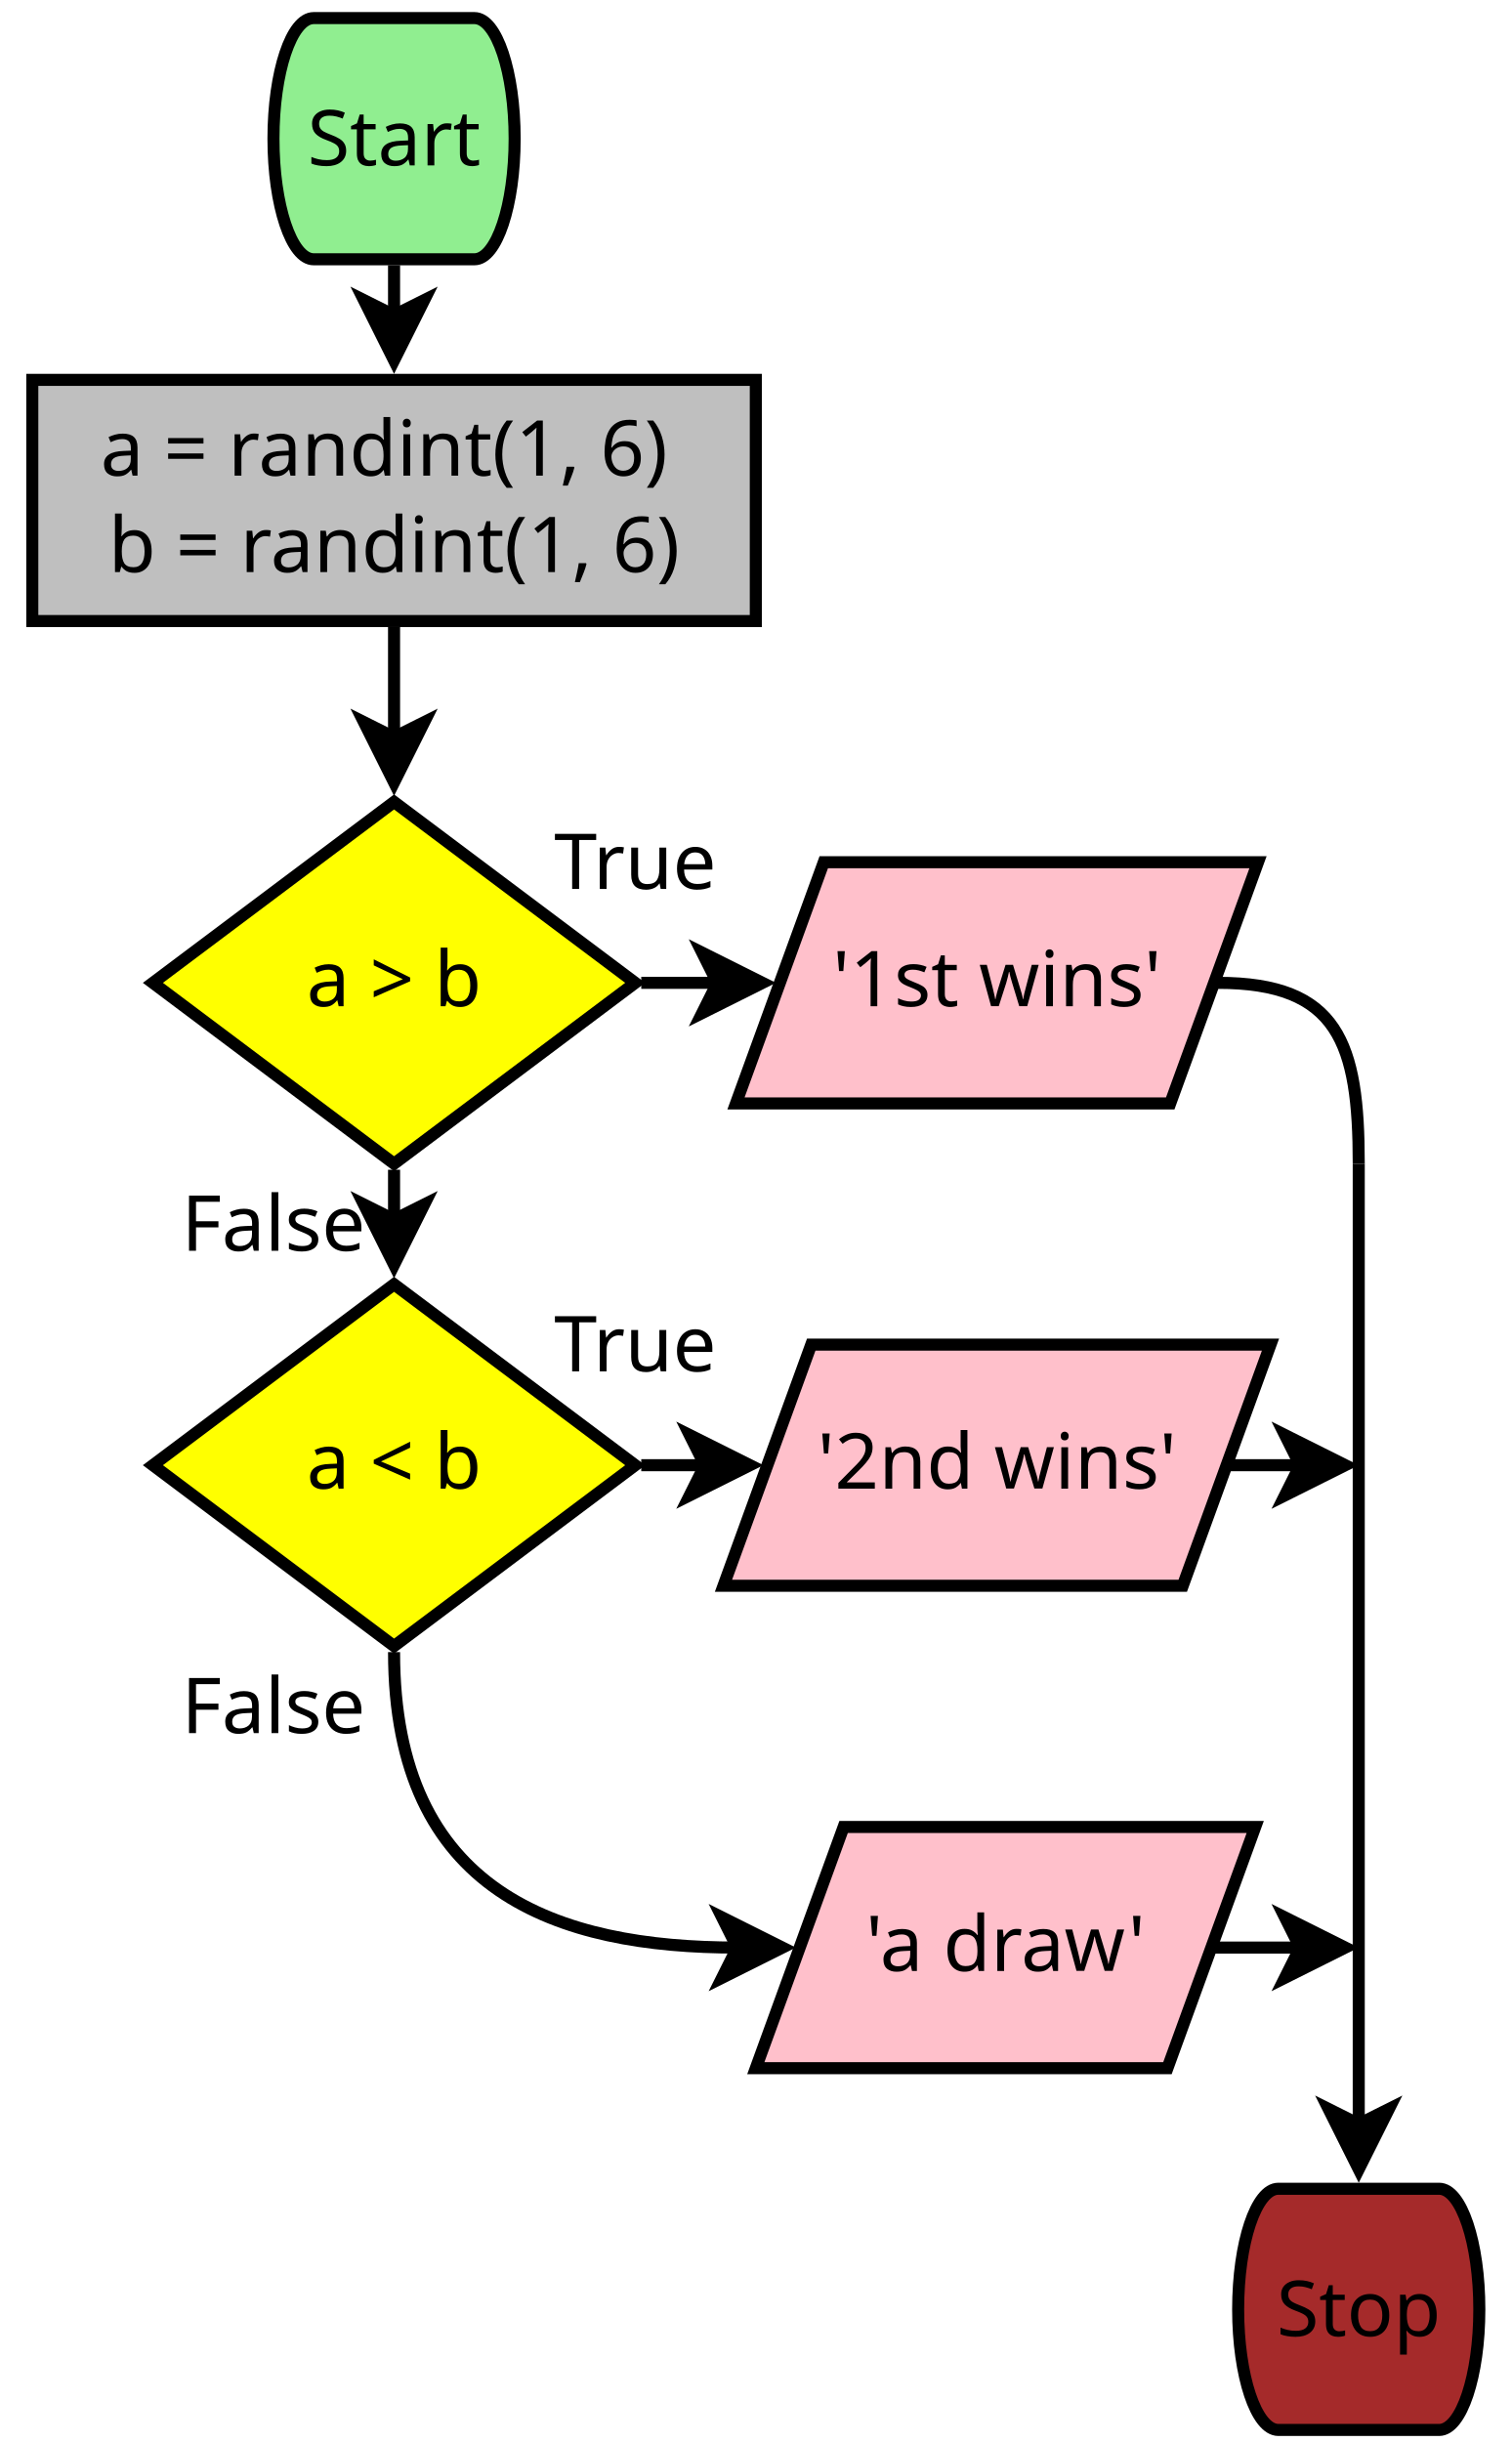
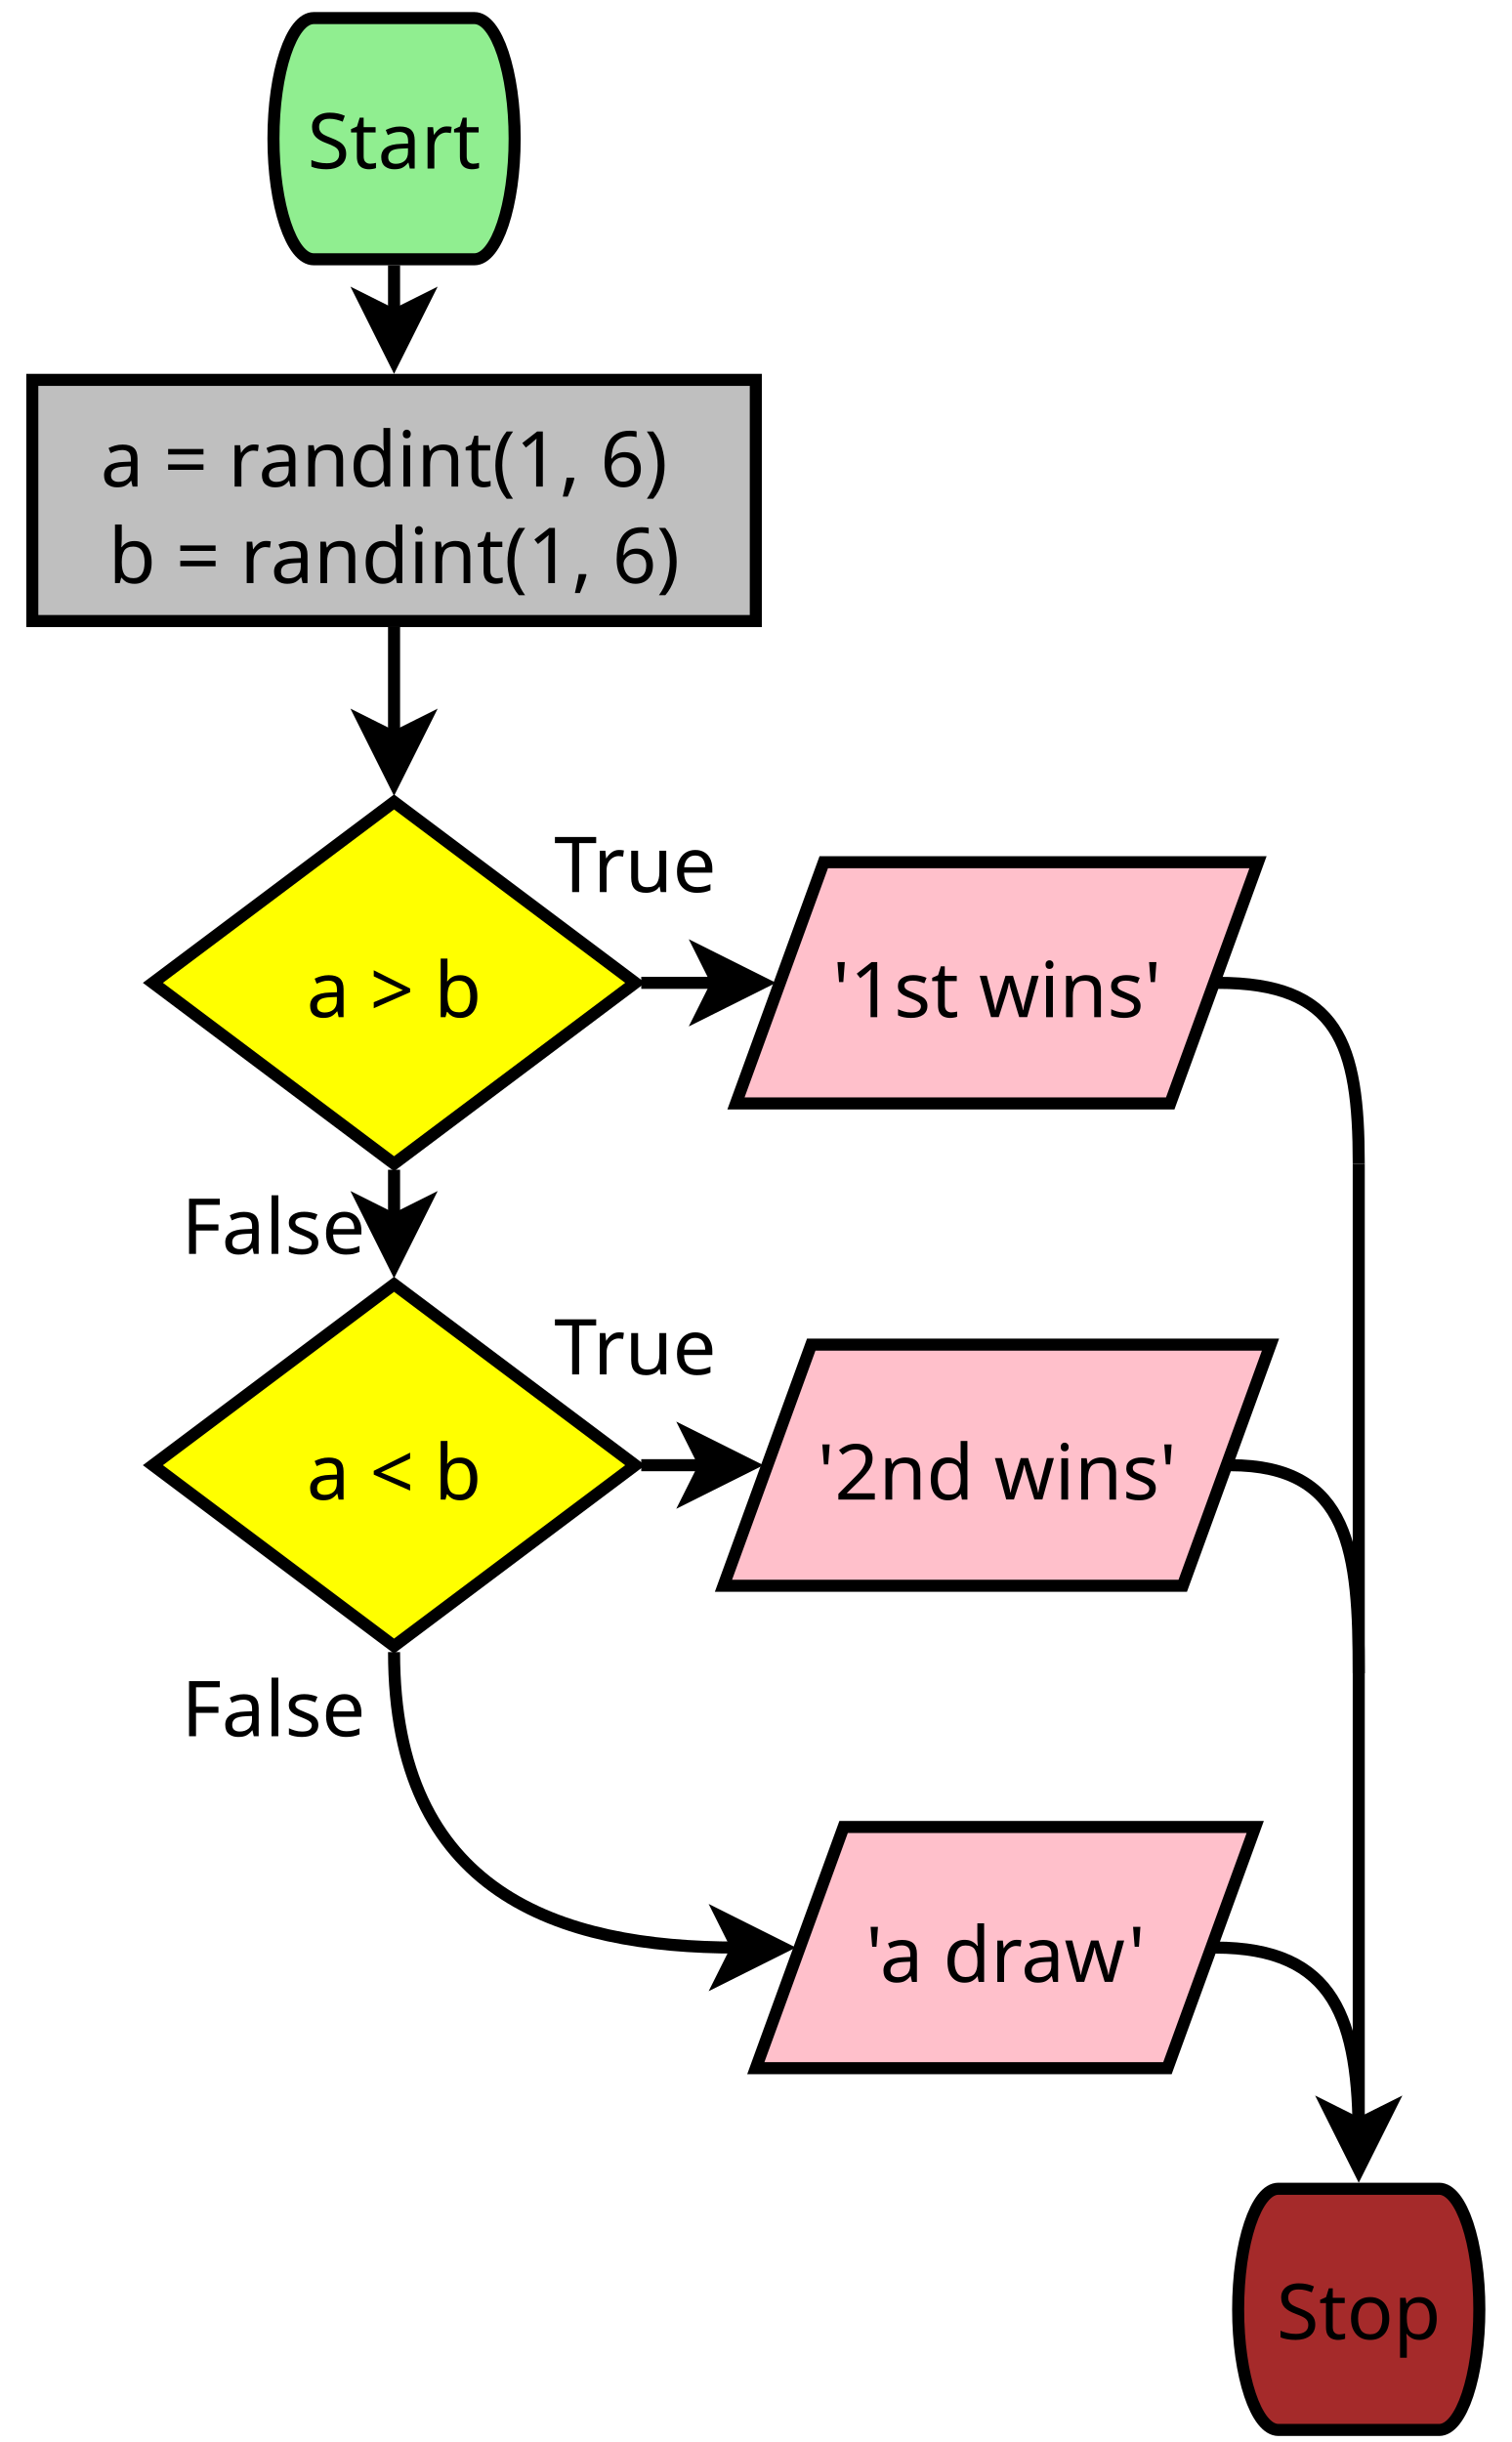
<svg xmlns="http://www.w3.org/2000/svg" width="13cm" height="21cm" viewBox="258 117 244 405">
+   <g id="Background" />
+   <g id="Background" />
  <g id="Background">
    <g>
      <path style="fill: #90ee90; fill-opacity: 1; stroke-opacity: 1; stroke-width: 2; stroke: #000000" fill-rule="evenodd" d="M 306.667 120 L 333.333,120 C 337.015,120 340,128.954 340,140 C 340,151.046 337.015,160 333.333,160 L 306.667,160 C 302.985,160 300,151.046 300,140 C 300,128.954 302.985,120 306.667,120z" />
-       <text font-size="9.415" style="fill: #000000; fill-opacity: 1; stroke: none;text-anchor:middle;font-family:sans-serif;font-style:normal;font-weight:normal" x="320" y="142.855">
-         <tspan x="320" y="142.855" />
+       <text font-size="9.415" style="fill: #000000; fill-opacity: 1; stroke: none;text-anchor:middle;font-family:sans-serif;font-style:normal;font-weight:normal" x="320" y="144.707">
+         <tspan x="320" y="144.707" />
      </text>
    </g>
    <g>
      <line style="fill: none; stroke-opacity: 1; stroke-width: 2; stroke: #000000" x1="320" y1="220.977" x2="320" y2="239.264" />
      <polygon style="fill: #000000; fill-opacity: 1; stroke-opacity: 1; stroke-width: 2; stroke: #000000" fill-rule="evenodd" points="320,246.764 315,236.764 320,239.264 325,236.764 " />
    </g>
    <g>
      <polygon style="fill: #ffff00; fill-opacity: 1; stroke-opacity: 1; stroke-width: 2; stroke: #000000" fill-rule="evenodd" points="320,250 360,280 320,310 280,280 " />
-       <text font-size="12.8" style="fill: #000000; fill-opacity: 1; stroke: none;text-anchor:middle;font-family:sans-serif;font-style:normal;font-weight:normal" x="320" y="283.881">
-         <tspan x="320" y="283.881">a &gt; b</tspan>
+       <text font-size="12.8" style="fill: #000000; fill-opacity: 1; stroke: none;text-anchor:middle;font-family:sans-serif;font-style:normal;font-weight:normal" x="320" y="285.7">
+         <tspan x="320" y="285.7">a &gt; b</tspan>
      </text>
    </g>
    <g>
      <polygon style="fill: #ffc0cb; fill-opacity: 1; stroke-opacity: 1; stroke-width: 2; stroke: #000000" fill-rule="evenodd" points="394.559,420 462.832,420 448.274,460 380,460 " />
-       <text font-size="12.8" style="fill: #000000; fill-opacity: 1; stroke: none;text-anchor:middle;font-family:sans-serif;font-style:normal;font-weight:normal" x="421.416" y="443.881">
-         <tspan x="421.416" y="443.881">'a draw'</tspan>
+       <text font-size="12.8" style="fill: #000000; fill-opacity: 1; stroke: none;text-anchor:middle;font-family:sans-serif;font-style:normal;font-weight:normal" x="421.416" y="445.7">
+         <tspan x="421.416" y="445.7">'a draw'</tspan>
      </text>
    </g>
    <g>
      <path style="fill: #a52a2a; fill-opacity: 1; stroke-opacity: 1; stroke-width: 2; stroke: #000000" fill-rule="evenodd" d="M 466.667 480 L 493.333,480 C 497.015,480 500,488.954 500,500 C 500,511.046 497.015,520 493.333,520 L 466.667,520 C 462.985,520 460,511.046 460,500 C 460,488.954 462.985,480 466.667,480z" />
-       <text font-size="9.415" style="fill: #000000; fill-opacity: 1; stroke: none;text-anchor:middle;font-family:sans-serif;font-style:normal;font-weight:normal" x="480" y="502.855">
-         <tspan x="480" y="502.855" />
+       <text font-size="9.415" style="fill: #000000; fill-opacity: 1; stroke: none;text-anchor:middle;font-family:sans-serif;font-style:normal;font-weight:normal" x="480" y="504.707">
+         <tspan x="480" y="504.707" />
      </text>
    </g>
-     <text font-size="12.8" style="fill: #000000; fill-opacity: 1; stroke: none;text-anchor:middle;font-family:sans-serif;font-style:normal;font-weight:normal" x="300" y="324.431">
-       <tspan x="300" y="324.431">False</tspan>
+     <text font-size="12.8" style="fill: #000000; fill-opacity: 1; stroke: none;text-anchor:middle;font-family:sans-serif;font-style:normal;font-weight:normal" x="300" y="324.95">
+       <tspan x="300" y="324.95">False</tspan>
    </text>
-     <text font-size="12.8" style="fill: #000000; fill-opacity: 1; stroke: none;text-anchor:middle;font-family:sans-serif;font-style:normal;font-weight:normal" x="360" y="264.431">
-       <tspan x="360" y="264.431">True</tspan>
+     <text font-size="12.8" style="fill: #000000; fill-opacity: 1; stroke: none;text-anchor:middle;font-family:sans-serif;font-style:normal;font-weight:normal" x="360" y="264.95">
+       <tspan x="360" y="264.95">True</tspan>
    </text>
    <g>
      <polygon style="fill: #ffc0cb; fill-opacity: 1; stroke-opacity: 1; stroke-width: 2; stroke: #000000" fill-rule="evenodd" points="389.193,340 465.366,340 450.808,380 374.634,380 " />
-       <text font-size="12.8" style="fill: #000000; fill-opacity: 1; stroke: none;text-anchor:middle;font-family:sans-serif;font-style:normal;font-weight:normal" x="420" y="363.881">
-         <tspan x="420" y="363.881">'2nd wins'</tspan>
+       <text font-size="12.8" style="fill: #000000; fill-opacity: 1; stroke: none;text-anchor:middle;font-family:sans-serif;font-style:normal;font-weight:normal" x="420" y="365.7">
+         <tspan x="420" y="365.7">'2nd wins'</tspan>
      </text>
    </g>
    <g>
      <line style="fill: none; stroke-opacity: 1; stroke-width: 2; stroke: #000000" x1="361" y1="360" x2="371.537" y2="360" />
      <polygon style="fill: #000000; fill-opacity: 1; stroke-opacity: 1; stroke-width: 2; stroke: #000000" fill-rule="evenodd" points="379.037,360 369.037,365 371.537,360 369.037,355 " />
    </g>
    <path style="fill: none; stroke-opacity: 1; stroke-width: 2; stroke: #000000" d="M 456.636 280 C 476.636,280 480,290 480,310" />
    <g>
-       <polygon style="fill: #ffc0cb; fill-opacity: 1; stroke-opacity: 1; stroke-width: 2; stroke: #000000" fill-rule="evenodd" points="391.268,260 463.291,260 448.732,300 376.709,300 " />
-       <text font-size="12.8" style="fill: #000000; fill-opacity: 1; stroke: none;text-anchor:middle;font-family:sans-serif;font-style:normal;font-weight:normal" x="420" y="283.881">
-         <tspan x="420" y="283.881">'1st wins'</tspan>
+       <polygon style="fill: #ffc0cb; fill-opacity: 1; stroke-opacity: 1; stroke-width: 2; stroke: #000000" fill-rule="evenodd" points="391.267,260 463.29,260 448.732,300 376.708,300 " />
+       <text font-size="12.8" style="fill: #000000; fill-opacity: 1; stroke: none;text-anchor:middle;font-family:sans-serif;font-style:normal;font-weight:normal" x="419.999" y="285.7">
+         <tspan x="419.999" y="285.7">'1st wins'</tspan>
      </text>
    </g>
    <g>
      <line style="fill: none; stroke-opacity: 1; stroke-width: 2; stroke: #000000" x1="361" y1="280" x2="373.612" y2="280" />
      <polygon style="fill: #000000; fill-opacity: 1; stroke-opacity: 1; stroke-width: 2; stroke: #000000" fill-rule="evenodd" points="381.112,280 371.112,285 373.612,280 371.112,275 " />
    </g>
    <g>
      <line style="fill: none; stroke-opacity: 1; stroke-width: 2; stroke: #000000" x1="320" y1="311" x2="320" y2="319.264" />
      <polygon style="fill: #000000; fill-opacity: 1; stroke-opacity: 1; stroke-width: 2; stroke: #000000" fill-rule="evenodd" points="320,326.764 315,316.764 320,319.264 325,316.764 " />
    </g>
    <g>
      <line style="fill: none; stroke-opacity: 1; stroke-width: 2; stroke: #000000" x1="320" y1="160.991" x2="320" y2="169.273" />
      <polygon style="fill: #000000; fill-opacity: 1; stroke-opacity: 1; stroke-width: 2; stroke: #000000" fill-rule="evenodd" points="320,176.773 315,166.773 320,169.273 325,166.773 " />
    </g>
    <g>
      <polygon style="fill: #ffff00; fill-opacity: 1; stroke-opacity: 1; stroke-width: 2; stroke: #000000" fill-rule="evenodd" points="320,330 360,360 320,390 280,360 " />
-       <text font-size="12.8" style="fill: #000000; fill-opacity: 1; stroke: none;text-anchor:middle;font-family:sans-serif;font-style:normal;font-weight:normal" x="320" y="363.881">
-         <tspan x="320" y="363.881">a &lt; b</tspan>
+       <text font-size="12.8" style="fill: #000000; fill-opacity: 1; stroke: none;text-anchor:middle;font-family:sans-serif;font-style:normal;font-weight:normal" x="320" y="365.7">
+         <tspan x="320" y="365.7">a &lt; b</tspan>
      </text>
    </g>
    <g>
      <path style="fill: none; stroke-opacity: 1; stroke-width: 2; stroke: #000000" d="M 320 391 C 320,431 347.244,440 376.912,440" />
      <polygon style="fill: #000000; fill-opacity: 1; stroke-opacity: 1; stroke-width: 2; stroke: #000000" fill-rule="evenodd" points="384.412,440 374.412,445 376.912,440 374.412,435 " />
    </g>
-     <text font-size="12.8" style="fill: #000000; fill-opacity: 1; stroke: none;text-anchor:middle;font-family:sans-serif;font-style:normal;font-weight:normal" x="300" y="404.431">
-       <tspan x="300" y="404.431">False</tspan>
+     <text font-size="12.8" style="fill: #000000; fill-opacity: 1; stroke: none;text-anchor:middle;font-family:sans-serif;font-style:normal;font-weight:normal" x="300" y="404.95">
+       <tspan x="300" y="404.95">False</tspan>
    </text>
-     <text font-size="12.8" style="fill: #000000; fill-opacity: 1; stroke: none;text-anchor:middle;font-family:sans-serif;font-style:normal;font-weight:normal" x="360" y="344.431">
-       <tspan x="360" y="344.431">True</tspan>
+     <text font-size="12.8" style="fill: #000000; fill-opacity: 1; stroke: none;text-anchor:middle;font-family:sans-serif;font-style:normal;font-weight:normal" x="360" y="344.95">
+       <tspan x="360" y="344.95">True</tspan>
    </text>
    <g>
      <line style="fill: none; stroke-opacity: 1; stroke-width: 2; stroke: #000000" x1="480" y1="310" x2="480" y2="469.274" />
      <polygon style="fill: #000000; fill-opacity: 1; stroke-opacity: 1; stroke-width: 2; stroke: #000000" fill-rule="evenodd" points="480,476.774 475,466.774 480,469.274 485,466.774 " />
    </g>
-     <g>
-       <line style="fill: none; stroke-opacity: 1; stroke-width: 2; stroke: #000000" x1="458.701" y1="360" x2="470.264" y2="360" />
-       <polygon style="fill: #000000; fill-opacity: 1; stroke-opacity: 1; stroke-width: 2; stroke: #000000" fill-rule="evenodd" points="477.764,360 467.764,365 470.264,360 467.764,355 " />
-     </g>
-     <g>
-       <line style="fill: none; stroke-opacity: 1; stroke-width: 2; stroke: #000000" x1="455.285" y1="440" x2="470.264" y2="440" />
-       <polygon style="fill: #000000; fill-opacity: 1; stroke-opacity: 1; stroke-width: 2; stroke: #000000" fill-rule="evenodd" points="477.764,440 467.764,445 470.264,440 467.764,435 " />
-     </g>
-     <text font-size="12.8" style="fill: #000000; fill-opacity: 1; stroke: none;text-anchor:middle;font-family:sans-serif;font-style:normal;font-weight:normal" x="320" y="144.431">
-       <tspan x="320" y="144.431">Start</tspan>
+     <text font-size="12.8" style="fill: #000000; fill-opacity: 1; stroke: none;text-anchor:middle;font-family:sans-serif;font-style:normal;font-weight:normal" x="320" y="144.95">
+       <tspan x="320" y="144.95">Start</tspan>
    </text>
-     <text font-size="12.8" style="fill: #000000; fill-opacity: 1; stroke: none;text-anchor:middle;font-family:sans-serif;font-style:normal;font-weight:normal" x="480" y="504.431">
-       <tspan x="480" y="504.431">Stop</tspan>
+     <text font-size="12.8" style="fill: #000000; fill-opacity: 1; stroke: none;text-anchor:middle;font-family:sans-serif;font-style:normal;font-weight:normal" x="480" y="504.95">
+       <tspan x="480" y="504.95">Stop</tspan>
    </text>
    <g>
      <rect style="fill: #bfbfbf; fill-opacity: 1; stroke-opacity: 1; stroke-width: 2; stroke: #000000" x="260" y="180" width="120" height="40" rx="0" ry="0" />
-       <text font-size="12.8" style="fill: #000000; fill-opacity: 1; stroke: none;text-anchor:middle;font-family:sans-serif;font-style:normal;font-weight:normal" x="320" y="195.881">
-         <tspan x="320" y="195.881">a = randint(1, 6)</tspan>
-         <tspan x="320" y="211.881">b = randint(1, 6)</tspan>
+       <text font-size="12.8" style="fill: #000000; fill-opacity: 1; stroke: none;text-anchor:middle;font-family:sans-serif;font-style:normal;font-weight:normal" x="320" y="197.7">
+         <tspan x="320" y="197.7">a = randint(1, 6)</tspan>
+         <tspan x="320" y="213.7">b = randint(1, 6)</tspan>
      </text>
    </g>
+     <path style="fill: none; stroke-opacity: 1; stroke-width: 2; stroke: #000000" d="M 458.697 360 C 478.697,360 480,374.506 480,394.506" />
+     <path style="fill: none; stroke-opacity: 1; stroke-width: 2; stroke: #000000" d="M 456.178 440 C 476.178,440 480,452 480,472" />
  </g>
</svg>
